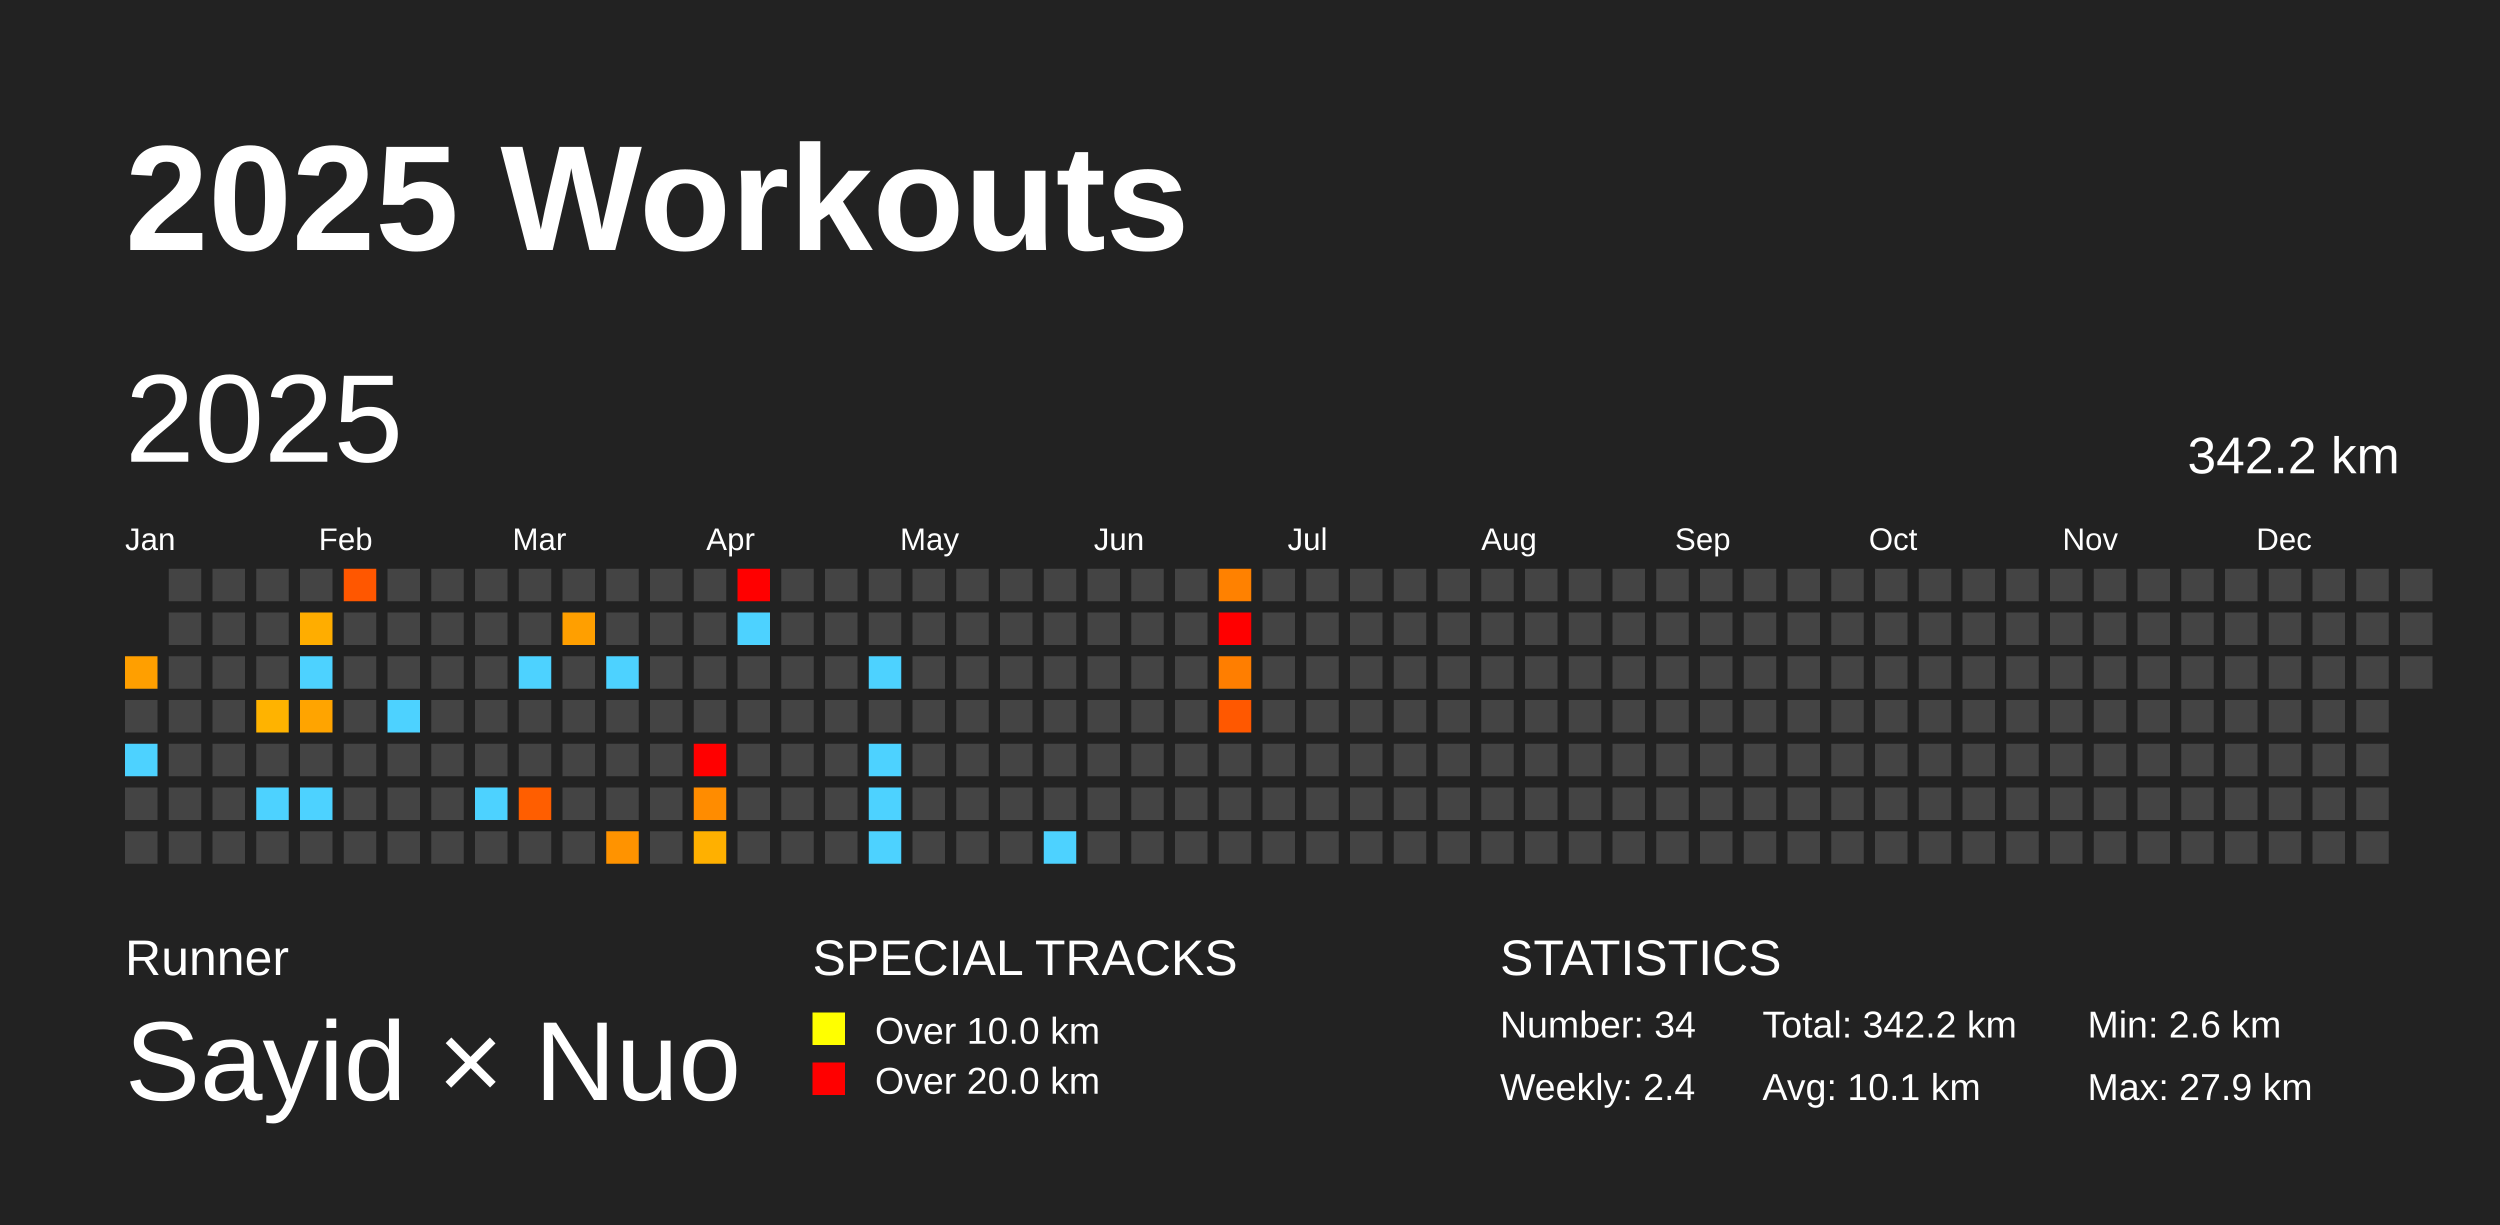
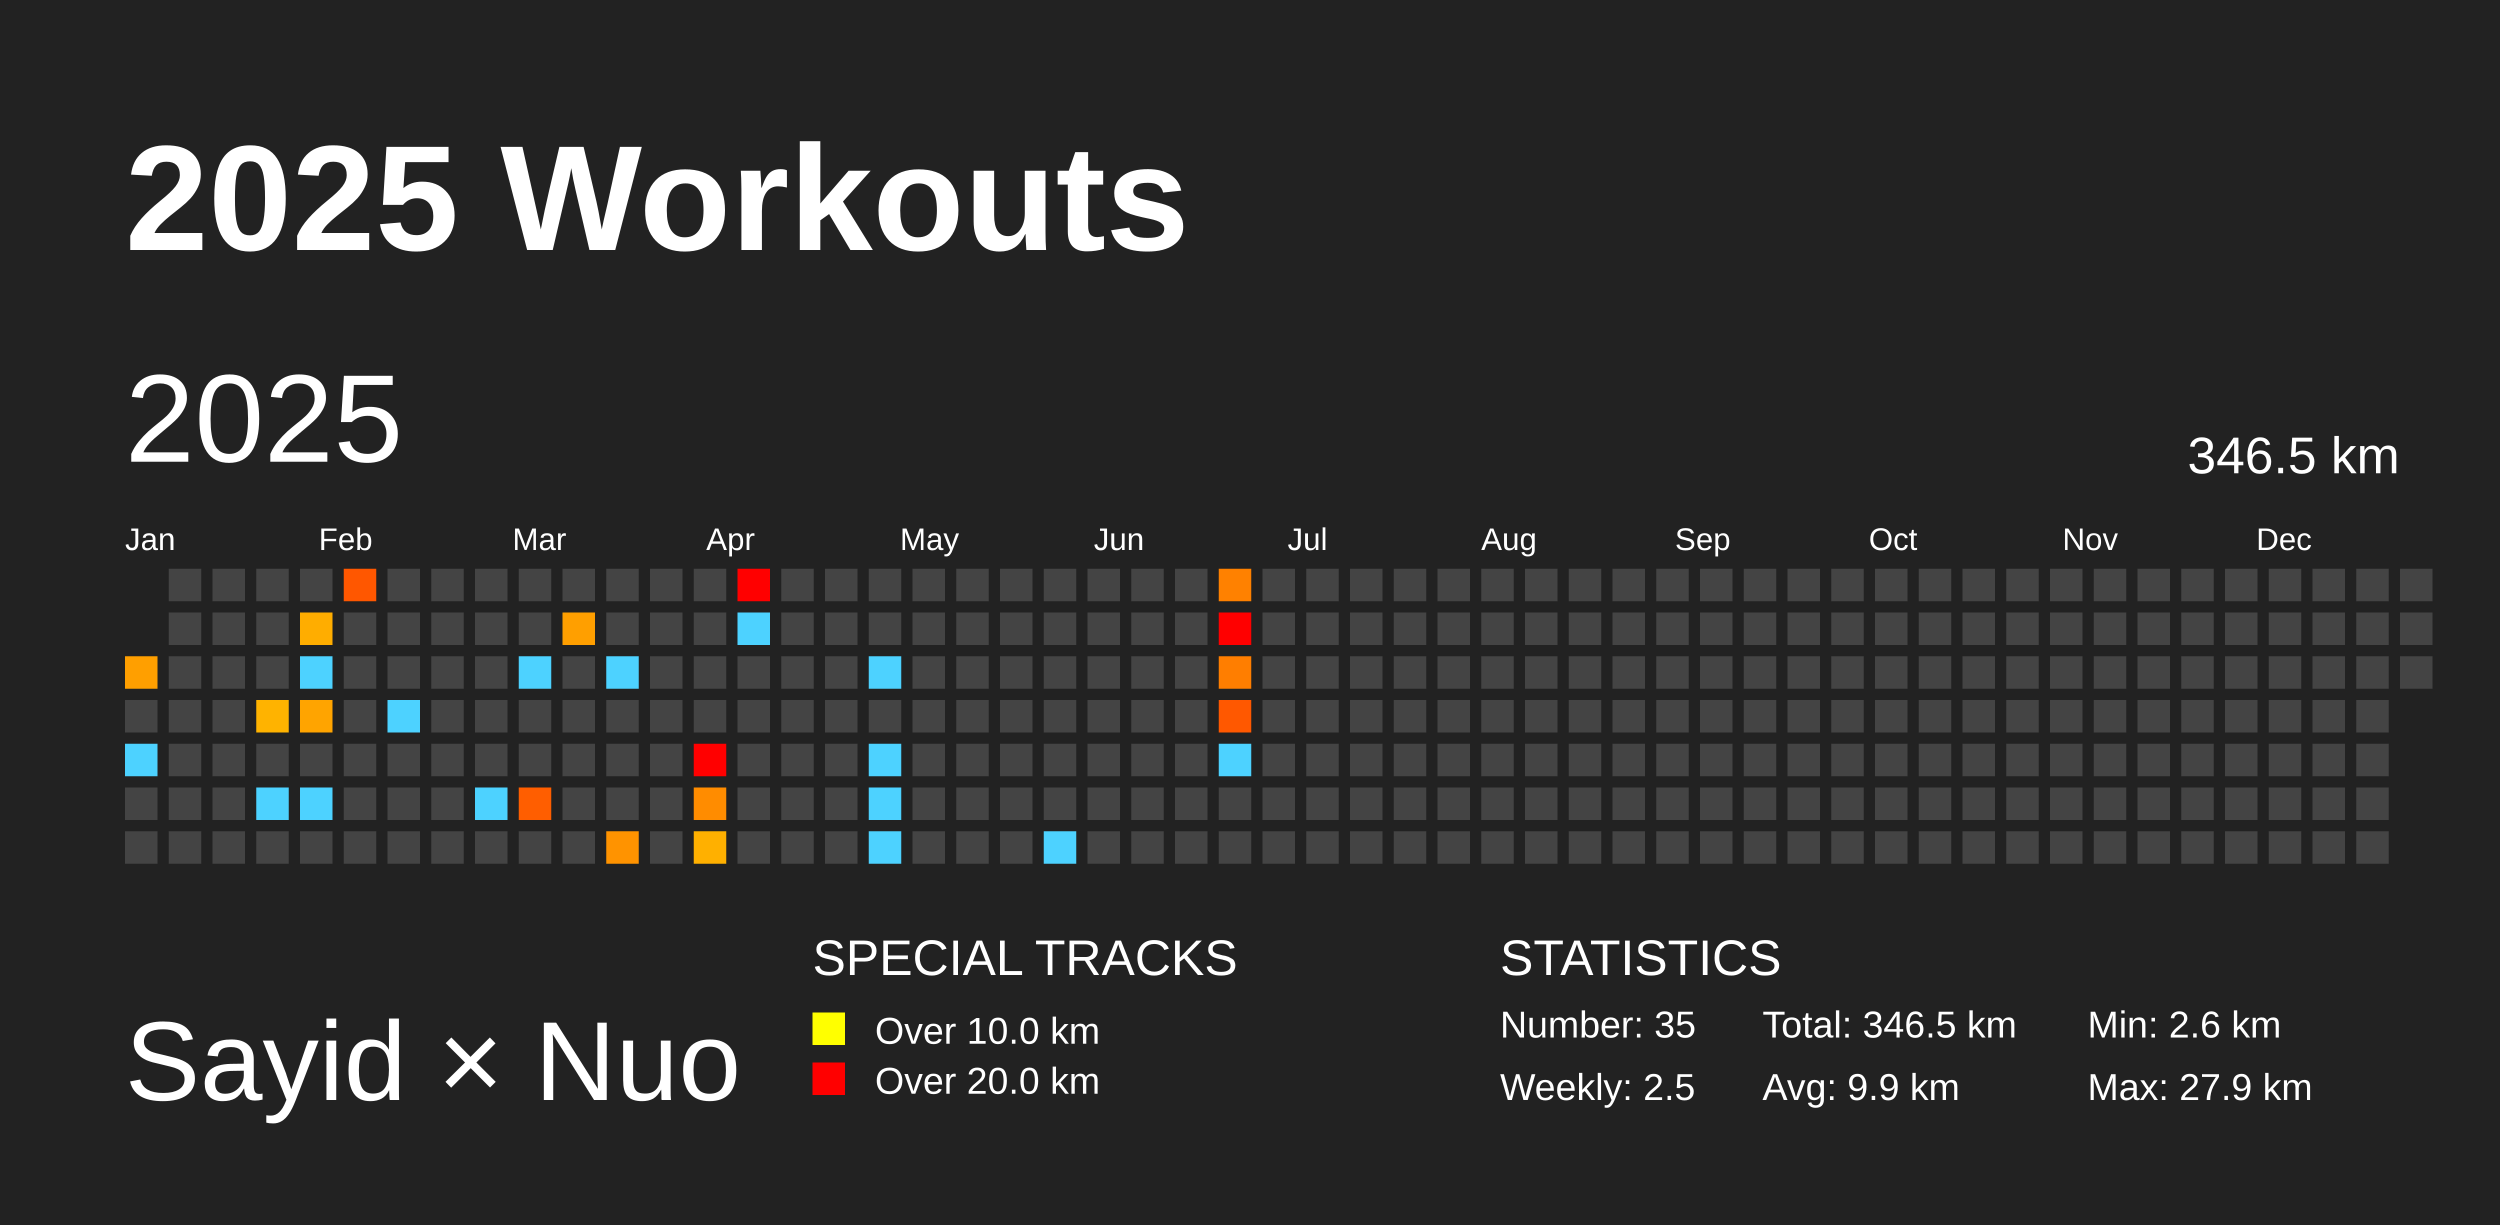
<svg xmlns="http://www.w3.org/2000/svg" baseProfile="full" height="98mm" version="1.1" viewBox="0,0,200,98" width="200mm">
  <defs />
  <rect fill="#222222" height="98" width="200" x="0" y="0" />
  <text fill="#FFFFFF" style="font-size:12px; font-family:Arial; font-weight:bold;" x="10" y="20">2025 Workouts</text>
-   <text fill="#FFFFFF" style="font-size:4px; font-family:Arial" x="10" y="78">Runner</text>
  <text fill="#FFFFFF" style="font-size:9px; font-family:Arial" x="10" y="88">Sayid × Nuo</text>
  <text fill="#FFFFFF" style="font-size:4px; font-family:Arial" x="65" y="78">SPECIAL TRACKS</text>
  <rect fill="yellow" height="2.6" width="2.6" x="65" y="81" />
  <text fill="#FFFFFF" style="font-size:3px; font-family:Arial" x="70" y="83.5">Over 10.0 km</text>
  <rect fill="red" height="2.6" width="2.6" x="65" y="85" />
  <text fill="#FFFFFF" style="font-size:3px; font-family:Arial" x="70" y="87.5">Over 20.0 km</text>
  <text fill="#FFFFFF" style="font-size:4px; font-family:Arial" x="120" y="78">STATISTICS</text>
-   <text fill="#FFFFFF" style="font-size:3px; font-family:Arial" x="120" y="83">Number: 34</text>
-   <text fill="#FFFFFF" style="font-size:3px; font-family:Arial" x="120" y="88">Weekly: 2.4</text>
-   <text fill="#FFFFFF" style="font-size:3px; font-family:Arial" x="141" y="83">Total: 342.2 km</text>
-   <text fill="#FFFFFF" style="font-size:3px; font-family:Arial" x="141" y="88">Avg: 10.1 km</text>
+   <text fill="#FFFFFF" style="font-size:3px; font-family:Arial" x="120" y="83">Number: 35</text>
+   <text fill="#FFFFFF" style="font-size:3px; font-family:Arial" x="120" y="88">Weekly: 2.5</text>
+   <text fill="#FFFFFF" style="font-size:3px; font-family:Arial" x="141" y="83">Total: 346.5 km</text>
+   <text fill="#FFFFFF" style="font-size:3px; font-family:Arial" x="141" y="88">Avg: 9.9 km</text>
  <text fill="#FFFFFF" style="font-size:3px; font-family:Arial" x="167" y="83">Min: 2.6 km</text>
  <text fill="#FFFFFF" style="font-size:3px; font-family:Arial" x="167" y="88">Max: 27.9 km</text>
  <text dominant-baseline="hanging" fill="#FFFFFF" style="font-size:10.0px; font-family:Arial;" x="10" y="30">2025</text>
-   <text dominant-baseline="hanging" fill="#FFFFFF" style="font-size:4.125px; font-family:Arial;" x="175" y="35">342.2 km</text>
+   <text dominant-baseline="hanging" fill="#FFFFFF" style="font-size:4.125px; font-family:Arial;" x="175" y="35">346.5 km</text>
  <text fill="#FFFFFF" style="font-size:2.5px; font-family:Arial" x="10.0" y="44">Jan</text>
  <text fill="#FFFFFF" style="font-size:2.5px; font-family:Arial" x="25.5" y="44">Feb</text>
  <text fill="#FFFFFF" style="font-size:2.5px; font-family:Arial" x="41.0" y="44">Mar</text>
  <text fill="#FFFFFF" style="font-size:2.5px; font-family:Arial" x="56.5" y="44">Apr</text>
  <text fill="#FFFFFF" style="font-size:2.5px; font-family:Arial" x="72.0" y="44">May</text>
  <text fill="#FFFFFF" style="font-size:2.5px; font-family:Arial" x="87.5" y="44">Jun</text>
  <text fill="#FFFFFF" style="font-size:2.5px; font-family:Arial" x="103.0" y="44">Jul</text>
  <text fill="#FFFFFF" style="font-size:2.5px; font-family:Arial" x="118.5" y="44">Aug</text>
  <text fill="#FFFFFF" style="font-size:2.5px; font-family:Arial" x="134.0" y="44">Sep</text>
  <text fill="#FFFFFF" style="font-size:2.5px; font-family:Arial" x="149.5" y="44">Oct</text>
  <text fill="#FFFFFF" style="font-size:2.5px; font-family:Arial" x="165.0" y="44">Nov</text>
  <text fill="#FFFFFF" style="font-size:2.5px; font-family:Arial" x="180.5" y="44">Dec</text>
  <rect fill="#ff9f00" height="2.6" width="2.6" x="10.0" y="52.5" />
  <rect fill="#444444" height="2.6" width="2.6" x="10.0" y="56.0" />
  <rect fill="#4dd2ff" height="2.6" width="2.6" x="10.0" y="59.5" />
  <rect fill="#444444" height="2.6" width="2.6" x="10.0" y="63.0" />
  <rect fill="#444444" height="2.6" width="2.6" x="10.0" y="66.5" />
  <rect fill="#444444" height="2.6" width="2.6" x="13.5" y="45.5" />
  <rect fill="#444444" height="2.6" width="2.6" x="13.5" y="49.0" />
  <rect fill="#444444" height="2.6" width="2.6" x="13.5" y="52.5" />
  <rect fill="#444444" height="2.6" width="2.6" x="13.5" y="56.0" />
  <rect fill="#444444" height="2.6" width="2.6" x="13.5" y="59.5" />
  <rect fill="#444444" height="2.6" width="2.6" x="13.5" y="63.0" />
  <rect fill="#444444" height="2.6" width="2.6" x="13.5" y="66.5" />
  <rect fill="#444444" height="2.6" width="2.6" x="17.0" y="45.5" />
  <rect fill="#444444" height="2.6" width="2.6" x="17.0" y="49.0" />
  <rect fill="#444444" height="2.6" width="2.6" x="17.0" y="52.5" />
  <rect fill="#444444" height="2.6" width="2.6" x="17.0" y="56.0" />
  <rect fill="#444444" height="2.6" width="2.6" x="17.0" y="59.5" />
  <rect fill="#444444" height="2.6" width="2.6" x="17.0" y="63.0" />
  <rect fill="#444444" height="2.6" width="2.6" x="17.0" y="66.5" />
  <rect fill="#444444" height="2.6" width="2.6" x="20.5" y="45.5" />
  <rect fill="#444444" height="2.6" width="2.6" x="20.5" y="49.0" />
  <rect fill="#444444" height="2.6" width="2.6" x="20.5" y="52.5" />
  <rect fill="#ffb300" height="2.6" width="2.6" x="20.5" y="56.0" />
  <rect fill="#444444" height="2.6" width="2.6" x="20.5" y="59.5" />
  <rect fill="#4dd2ff" height="2.6" width="2.6" x="20.5" y="63.0" />
  <rect fill="#444444" height="2.6" width="2.6" x="20.5" y="66.5" />
  <rect fill="#444444" height="2.6" width="2.6" x="24.0" y="45.5" />
  <rect fill="#ffad00" height="2.6" width="2.6" x="24.0" y="49.0" />
  <rect fill="#4dd2ff" height="2.6" width="2.6" x="24.0" y="52.5" />
  <rect fill="#ffa400" height="2.6" width="2.6" x="24.0" y="56.0" />
  <rect fill="#444444" height="2.6" width="2.6" x="24.0" y="59.5" />
  <rect fill="#4dd2ff" height="2.6" width="2.6" x="24.0" y="63.0" />
  <rect fill="#444444" height="2.6" width="2.6" x="24.0" y="66.5" />
  <rect fill="#ff5700" height="2.6" width="2.6" x="27.5" y="45.5" />
  <rect fill="#444444" height="2.6" width="2.6" x="27.5" y="49.0" />
  <rect fill="#444444" height="2.6" width="2.6" x="27.5" y="52.5" />
  <rect fill="#444444" height="2.6" width="2.6" x="27.5" y="56.0" />
  <rect fill="#444444" height="2.6" width="2.6" x="27.5" y="59.5" />
  <rect fill="#444444" height="2.6" width="2.6" x="27.5" y="63.0" />
  <rect fill="#444444" height="2.6" width="2.6" x="27.5" y="66.5" />
  <rect fill="#444444" height="2.6" width="2.6" x="31.0" y="45.5" />
  <rect fill="#444444" height="2.6" width="2.6" x="31.0" y="49.0" />
  <rect fill="#444444" height="2.6" width="2.6" x="31.0" y="52.5" />
  <rect fill="#4dd2ff" height="2.6" width="2.6" x="31.0" y="56.0" />
  <rect fill="#444444" height="2.6" width="2.6" x="31.0" y="59.5" />
  <rect fill="#444444" height="2.6" width="2.6" x="31.0" y="63.0" />
  <rect fill="#444444" height="2.6" width="2.6" x="31.0" y="66.5" />
  <rect fill="#444444" height="2.6" width="2.6" x="34.5" y="45.5" />
  <rect fill="#444444" height="2.6" width="2.6" x="34.5" y="49.0" />
  <rect fill="#444444" height="2.6" width="2.6" x="34.5" y="52.5" />
  <rect fill="#444444" height="2.6" width="2.6" x="34.5" y="56.0" />
  <rect fill="#444444" height="2.6" width="2.6" x="34.5" y="59.5" />
  <rect fill="#444444" height="2.6" width="2.6" x="34.5" y="63.0" />
  <rect fill="#444444" height="2.6" width="2.6" x="34.5" y="66.5" />
  <rect fill="#444444" height="2.6" width="2.6" x="38.0" y="45.5" />
  <rect fill="#444444" height="2.6" width="2.6" x="38.0" y="49.0" />
  <rect fill="#444444" height="2.6" width="2.6" x="38.0" y="52.5" />
  <rect fill="#444444" height="2.6" width="2.6" x="38.0" y="56.0" />
  <rect fill="#444444" height="2.6" width="2.6" x="38.0" y="59.5" />
  <rect fill="#4dd2ff" height="2.6" width="2.6" x="38.0" y="63.0" />
  <rect fill="#444444" height="2.6" width="2.6" x="38.0" y="66.5" />
  <rect fill="#444444" height="2.6" width="2.6" x="41.5" y="45.5" />
  <rect fill="#444444" height="2.6" width="2.6" x="41.5" y="49.0" />
  <rect fill="#4dd2ff" height="2.6" width="2.6" x="41.5" y="52.5" />
  <rect fill="#444444" height="2.6" width="2.6" x="41.5" y="56.0" />
  <rect fill="#444444" height="2.6" width="2.6" x="41.5" y="59.5" />
  <rect fill="#ff5e00" height="2.6" width="2.6" x="41.5" y="63.0" />
  <rect fill="#444444" height="2.6" width="2.6" x="41.5" y="66.5" />
  <rect fill="#444444" height="2.6" width="2.6" x="45.0" y="45.5" />
  <rect fill="#ff9f00" height="2.6" width="2.6" x="45.0" y="49.0" />
  <rect fill="#444444" height="2.6" width="2.6" x="45.0" y="52.5" />
  <rect fill="#444444" height="2.6" width="2.6" x="45.0" y="56.0" />
  <rect fill="#444444" height="2.6" width="2.6" x="45.0" y="59.5" />
  <rect fill="#444444" height="2.6" width="2.6" x="45.0" y="63.0" />
  <rect fill="#444444" height="2.6" width="2.6" x="45.0" y="66.5" />
  <rect fill="#444444" height="2.6" width="2.6" x="48.5" y="45.5" />
  <rect fill="#444444" height="2.6" width="2.6" x="48.5" y="49.0" />
  <rect fill="#4dd2ff" height="2.6" width="2.6" x="48.5" y="52.5" />
  <rect fill="#444444" height="2.6" width="2.6" x="48.5" y="56.0" />
  <rect fill="#444444" height="2.6" width="2.6" x="48.5" y="59.5" />
  <rect fill="#444444" height="2.6" width="2.6" x="48.5" y="63.0" />
  <rect fill="#ff9300" height="2.6" width="2.6" x="48.5" y="66.5" />
  <rect fill="#444444" height="2.6" width="2.6" x="52.0" y="45.5" />
  <rect fill="#444444" height="2.6" width="2.6" x="52.0" y="49.0" />
  <rect fill="#444444" height="2.6" width="2.6" x="52.0" y="52.5" />
  <rect fill="#444444" height="2.6" width="2.6" x="52.0" y="56.0" />
  <rect fill="#444444" height="2.6" width="2.6" x="52.0" y="59.5" />
  <rect fill="#444444" height="2.6" width="2.6" x="52.0" y="63.0" />
  <rect fill="#444444" height="2.6" width="2.6" x="52.0" y="66.5" />
  <rect fill="#444444" height="2.6" width="2.6" x="55.5" y="45.5" />
  <rect fill="#444444" height="2.6" width="2.6" x="55.5" y="49.0" />
  <rect fill="#444444" height="2.6" width="2.6" x="55.5" y="52.5" />
  <rect fill="#444444" height="2.6" width="2.6" x="55.5" y="56.0" />
  <rect fill="red" height="2.6" width="2.6" x="55.5" y="59.5" />
  <rect fill="#ff8c00" height="2.6" width="2.6" x="55.5" y="63.0" />
  <rect fill="#ffb000" height="2.6" width="2.6" x="55.5" y="66.5" />
  <rect fill="red" height="2.6" width="2.6" x="59.0" y="45.5" />
  <rect fill="#4dd2ff" height="2.6" width="2.6" x="59.0" y="49.0" />
  <rect fill="#444444" height="2.6" width="2.6" x="59.0" y="52.5" />
  <rect fill="#444444" height="2.6" width="2.6" x="59.0" y="56.0" />
  <rect fill="#444444" height="2.6" width="2.6" x="59.0" y="59.5" />
  <rect fill="#444444" height="2.6" width="2.6" x="59.0" y="63.0" />
  <rect fill="#444444" height="2.6" width="2.6" x="59.0" y="66.5" />
  <rect fill="#444444" height="2.6" width="2.6" x="62.5" y="45.5" />
  <rect fill="#444444" height="2.6" width="2.6" x="62.5" y="49.0" />
  <rect fill="#444444" height="2.6" width="2.6" x="62.5" y="52.5" />
  <rect fill="#444444" height="2.6" width="2.6" x="62.5" y="56.0" />
  <rect fill="#444444" height="2.6" width="2.6" x="62.5" y="59.5" />
  <rect fill="#444444" height="2.6" width="2.6" x="62.5" y="63.0" />
  <rect fill="#444444" height="2.6" width="2.6" x="62.5" y="66.5" />
  <rect fill="#444444" height="2.6" width="2.6" x="66.0" y="45.5" />
  <rect fill="#444444" height="2.6" width="2.6" x="66.0" y="49.0" />
  <rect fill="#444444" height="2.6" width="2.6" x="66.0" y="52.5" />
  <rect fill="#444444" height="2.6" width="2.6" x="66.0" y="56.0" />
  <rect fill="#444444" height="2.6" width="2.6" x="66.0" y="59.5" />
  <rect fill="#444444" height="2.6" width="2.6" x="66.0" y="63.0" />
  <rect fill="#444444" height="2.6" width="2.6" x="66.0" y="66.5" />
  <rect fill="#444444" height="2.6" width="2.6" x="69.5" y="45.5" />
  <rect fill="#444444" height="2.6" width="2.6" x="69.5" y="49.0" />
  <rect fill="#4dd2ff" height="2.6" width="2.6" x="69.5" y="52.5" />
  <rect fill="#444444" height="2.6" width="2.6" x="69.5" y="56.0" />
  <rect fill="#4dd2ff" height="2.6" width="2.6" x="69.5" y="59.5" />
  <rect fill="#4dd2ff" height="2.6" width="2.6" x="69.5" y="63.0" />
  <rect fill="#4dd2ff" height="2.6" width="2.6" x="69.5" y="66.5" />
  <rect fill="#444444" height="2.6" width="2.6" x="73.0" y="45.5" />
  <rect fill="#444444" height="2.6" width="2.6" x="73.0" y="49.0" />
  <rect fill="#444444" height="2.6" width="2.6" x="73.0" y="52.5" />
  <rect fill="#444444" height="2.6" width="2.6" x="73.0" y="56.0" />
  <rect fill="#444444" height="2.6" width="2.6" x="73.0" y="59.5" />
  <rect fill="#444444" height="2.6" width="2.6" x="73.0" y="63.0" />
  <rect fill="#444444" height="2.6" width="2.6" x="73.0" y="66.5" />
  <rect fill="#444444" height="2.6" width="2.6" x="76.5" y="45.5" />
  <rect fill="#444444" height="2.6" width="2.6" x="76.5" y="49.0" />
  <rect fill="#444444" height="2.6" width="2.6" x="76.5" y="52.5" />
  <rect fill="#444444" height="2.6" width="2.6" x="76.5" y="56.0" />
  <rect fill="#444444" height="2.6" width="2.6" x="76.5" y="59.5" />
  <rect fill="#444444" height="2.6" width="2.6" x="76.5" y="63.0" />
  <rect fill="#444444" height="2.6" width="2.6" x="76.5" y="66.5" />
  <rect fill="#444444" height="2.6" width="2.6" x="80.0" y="45.5" />
  <rect fill="#444444" height="2.6" width="2.6" x="80.0" y="49.0" />
  <rect fill="#444444" height="2.6" width="2.6" x="80.0" y="52.5" />
  <rect fill="#444444" height="2.6" width="2.6" x="80.0" y="56.0" />
  <rect fill="#444444" height="2.6" width="2.6" x="80.0" y="59.5" />
  <rect fill="#444444" height="2.6" width="2.6" x="80.0" y="63.0" />
  <rect fill="#444444" height="2.6" width="2.6" x="80.0" y="66.5" />
  <rect fill="#444444" height="2.6" width="2.6" x="83.5" y="45.5" />
  <rect fill="#444444" height="2.6" width="2.6" x="83.5" y="49.0" />
  <rect fill="#444444" height="2.6" width="2.6" x="83.5" y="52.5" />
  <rect fill="#444444" height="2.6" width="2.6" x="83.5" y="56.0" />
  <rect fill="#444444" height="2.6" width="2.6" x="83.5" y="59.5" />
  <rect fill="#444444" height="2.6" width="2.6" x="83.5" y="63.0" />
  <rect fill="#4dd2ff" height="2.6" width="2.6" x="83.5" y="66.5" />
  <rect fill="#444444" height="2.6" width="2.6" x="87.0" y="45.5" />
  <rect fill="#444444" height="2.6" width="2.6" x="87.0" y="49.0" />
  <rect fill="#444444" height="2.6" width="2.6" x="87.0" y="52.5" />
  <rect fill="#444444" height="2.6" width="2.6" x="87.0" y="56.0" />
  <rect fill="#444444" height="2.6" width="2.6" x="87.0" y="59.5" />
  <rect fill="#444444" height="2.6" width="2.6" x="87.0" y="63.0" />
  <rect fill="#444444" height="2.6" width="2.6" x="87.0" y="66.5" />
  <rect fill="#444444" height="2.6" width="2.6" x="90.5" y="45.5" />
  <rect fill="#444444" height="2.6" width="2.6" x="90.5" y="49.0" />
  <rect fill="#444444" height="2.6" width="2.6" x="90.5" y="52.5" />
  <rect fill="#444444" height="2.6" width="2.6" x="90.5" y="56.0" />
  <rect fill="#444444" height="2.6" width="2.6" x="90.5" y="59.5" />
  <rect fill="#444444" height="2.6" width="2.6" x="90.5" y="63.0" />
  <rect fill="#444444" height="2.6" width="2.6" x="90.5" y="66.5" />
  <rect fill="#444444" height="2.6" width="2.6" x="94.0" y="45.5" />
  <rect fill="#444444" height="2.6" width="2.6" x="94.0" y="49.0" />
  <rect fill="#444444" height="2.6" width="2.6" x="94.0" y="52.5" />
  <rect fill="#444444" height="2.6" width="2.6" x="94.0" y="56.0" />
  <rect fill="#444444" height="2.6" width="2.6" x="94.0" y="59.5" />
  <rect fill="#444444" height="2.6" width="2.6" x="94.0" y="63.0" />
  <rect fill="#444444" height="2.6" width="2.6" x="94.0" y="66.5" />
  <rect fill="#ff8100" height="2.6" width="2.6" x="97.5" y="45.5" />
  <rect fill="red" height="2.6" width="2.6" x="97.5" y="49.0" />
  <rect fill="#ff7e00" height="2.6" width="2.6" x="97.5" y="52.5" />
  <rect fill="#ff5800" height="2.6" width="2.6" x="97.5" y="56.0" />
-   <rect fill="#444444" height="2.6" width="2.6" x="97.5" y="59.5" />
+   <rect fill="#4dd2ff" height="2.6" width="2.6" x="97.5" y="59.5" />
  <rect fill="#444444" height="2.6" width="2.6" x="97.5" y="63.0" />
  <rect fill="#444444" height="2.6" width="2.6" x="97.5" y="66.5" />
  <rect fill="#444444" height="2.6" width="2.6" x="101.0" y="45.5" />
  <rect fill="#444444" height="2.6" width="2.6" x="101.0" y="49.0" />
  <rect fill="#444444" height="2.6" width="2.6" x="101.0" y="52.5" />
  <rect fill="#444444" height="2.6" width="2.6" x="101.0" y="56.0" />
  <rect fill="#444444" height="2.6" width="2.6" x="101.0" y="59.5" />
  <rect fill="#444444" height="2.6" width="2.6" x="101.0" y="63.0" />
  <rect fill="#444444" height="2.6" width="2.6" x="101.0" y="66.5" />
  <rect fill="#444444" height="2.6" width="2.6" x="104.5" y="45.5" />
  <rect fill="#444444" height="2.6" width="2.6" x="104.5" y="49.0" />
  <rect fill="#444444" height="2.6" width="2.6" x="104.5" y="52.5" />
  <rect fill="#444444" height="2.6" width="2.6" x="104.5" y="56.0" />
  <rect fill="#444444" height="2.6" width="2.6" x="104.5" y="59.5" />
  <rect fill="#444444" height="2.6" width="2.6" x="104.5" y="63.0" />
  <rect fill="#444444" height="2.6" width="2.6" x="104.5" y="66.5" />
  <rect fill="#444444" height="2.6" width="2.6" x="108.0" y="45.5" />
  <rect fill="#444444" height="2.6" width="2.6" x="108.0" y="49.0" />
  <rect fill="#444444" height="2.6" width="2.6" x="108.0" y="52.5" />
  <rect fill="#444444" height="2.6" width="2.6" x="108.0" y="56.0" />
  <rect fill="#444444" height="2.6" width="2.6" x="108.0" y="59.5" />
  <rect fill="#444444" height="2.6" width="2.6" x="108.0" y="63.0" />
  <rect fill="#444444" height="2.6" width="2.6" x="108.0" y="66.5" />
  <rect fill="#444444" height="2.6" width="2.6" x="111.5" y="45.5" />
  <rect fill="#444444" height="2.6" width="2.6" x="111.5" y="49.0" />
  <rect fill="#444444" height="2.6" width="2.6" x="111.5" y="52.5" />
  <rect fill="#444444" height="2.6" width="2.6" x="111.5" y="56.0" />
  <rect fill="#444444" height="2.6" width="2.6" x="111.5" y="59.5" />
  <rect fill="#444444" height="2.6" width="2.6" x="111.5" y="63.0" />
  <rect fill="#444444" height="2.6" width="2.6" x="111.5" y="66.5" />
  <rect fill="#444444" height="2.6" width="2.6" x="115.0" y="45.5" />
  <rect fill="#444444" height="2.6" width="2.6" x="115.0" y="49.0" />
  <rect fill="#444444" height="2.6" width="2.6" x="115.0" y="52.5" />
  <rect fill="#444444" height="2.6" width="2.6" x="115.0" y="56.0" />
  <rect fill="#444444" height="2.6" width="2.6" x="115.0" y="59.5" />
  <rect fill="#444444" height="2.6" width="2.6" x="115.0" y="63.0" />
  <rect fill="#444444" height="2.6" width="2.6" x="115.0" y="66.5" />
  <rect fill="#444444" height="2.6" width="2.6" x="118.5" y="45.5" />
  <rect fill="#444444" height="2.6" width="2.6" x="118.5" y="49.0" />
  <rect fill="#444444" height="2.6" width="2.6" x="118.5" y="52.5" />
  <rect fill="#444444" height="2.6" width="2.6" x="118.5" y="56.0" />
  <rect fill="#444444" height="2.6" width="2.6" x="118.5" y="59.5" />
  <rect fill="#444444" height="2.6" width="2.6" x="118.5" y="63.0" />
  <rect fill="#444444" height="2.6" width="2.6" x="118.5" y="66.5" />
  <rect fill="#444444" height="2.6" width="2.6" x="122.0" y="45.5" />
  <rect fill="#444444" height="2.6" width="2.6" x="122.0" y="49.0" />
  <rect fill="#444444" height="2.6" width="2.6" x="122.0" y="52.5" />
  <rect fill="#444444" height="2.6" width="2.6" x="122.0" y="56.0" />
  <rect fill="#444444" height="2.6" width="2.6" x="122.0" y="59.5" />
  <rect fill="#444444" height="2.6" width="2.6" x="122.0" y="63.0" />
  <rect fill="#444444" height="2.6" width="2.6" x="122.0" y="66.5" />
  <rect fill="#444444" height="2.6" width="2.6" x="125.5" y="45.5" />
  <rect fill="#444444" height="2.6" width="2.6" x="125.5" y="49.0" />
  <rect fill="#444444" height="2.6" width="2.6" x="125.5" y="52.5" />
  <rect fill="#444444" height="2.6" width="2.6" x="125.5" y="56.0" />
  <rect fill="#444444" height="2.6" width="2.6" x="125.5" y="59.5" />
  <rect fill="#444444" height="2.6" width="2.6" x="125.5" y="63.0" />
  <rect fill="#444444" height="2.6" width="2.6" x="125.5" y="66.5" />
  <rect fill="#444444" height="2.6" width="2.6" x="129.0" y="45.5" />
  <rect fill="#444444" height="2.6" width="2.6" x="129.0" y="49.0" />
  <rect fill="#444444" height="2.6" width="2.6" x="129.0" y="52.5" />
  <rect fill="#444444" height="2.6" width="2.6" x="129.0" y="56.0" />
  <rect fill="#444444" height="2.6" width="2.6" x="129.0" y="59.5" />
  <rect fill="#444444" height="2.6" width="2.6" x="129.0" y="63.0" />
  <rect fill="#444444" height="2.6" width="2.6" x="129.0" y="66.5" />
  <rect fill="#444444" height="2.6" width="2.6" x="132.5" y="45.5" />
  <rect fill="#444444" height="2.6" width="2.6" x="132.5" y="49.0" />
  <rect fill="#444444" height="2.6" width="2.6" x="132.5" y="52.5" />
  <rect fill="#444444" height="2.6" width="2.6" x="132.5" y="56.0" />
  <rect fill="#444444" height="2.6" width="2.6" x="132.5" y="59.5" />
  <rect fill="#444444" height="2.6" width="2.6" x="132.5" y="63.0" />
  <rect fill="#444444" height="2.6" width="2.6" x="132.5" y="66.5" />
  <rect fill="#444444" height="2.6" width="2.6" x="136.0" y="45.5" />
  <rect fill="#444444" height="2.6" width="2.6" x="136.0" y="49.0" />
  <rect fill="#444444" height="2.6" width="2.6" x="136.0" y="52.5" />
  <rect fill="#444444" height="2.6" width="2.6" x="136.0" y="56.0" />
  <rect fill="#444444" height="2.6" width="2.6" x="136.0" y="59.5" />
  <rect fill="#444444" height="2.6" width="2.6" x="136.0" y="63.0" />
  <rect fill="#444444" height="2.6" width="2.6" x="136.0" y="66.5" />
  <rect fill="#444444" height="2.6" width="2.6" x="139.5" y="45.5" />
  <rect fill="#444444" height="2.6" width="2.6" x="139.5" y="49.0" />
  <rect fill="#444444" height="2.6" width="2.6" x="139.5" y="52.5" />
  <rect fill="#444444" height="2.6" width="2.6" x="139.5" y="56.0" />
  <rect fill="#444444" height="2.6" width="2.6" x="139.5" y="59.5" />
  <rect fill="#444444" height="2.6" width="2.6" x="139.5" y="63.0" />
  <rect fill="#444444" height="2.6" width="2.6" x="139.5" y="66.5" />
  <rect fill="#444444" height="2.6" width="2.6" x="143.0" y="45.5" />
  <rect fill="#444444" height="2.6" width="2.6" x="143.0" y="49.0" />
  <rect fill="#444444" height="2.6" width="2.6" x="143.0" y="52.5" />
  <rect fill="#444444" height="2.6" width="2.6" x="143.0" y="56.0" />
  <rect fill="#444444" height="2.6" width="2.6" x="143.0" y="59.5" />
  <rect fill="#444444" height="2.6" width="2.6" x="143.0" y="63.0" />
  <rect fill="#444444" height="2.6" width="2.6" x="143.0" y="66.5" />
  <rect fill="#444444" height="2.6" width="2.6" x="146.5" y="45.5" />
  <rect fill="#444444" height="2.6" width="2.6" x="146.5" y="49.0" />
  <rect fill="#444444" height="2.6" width="2.6" x="146.5" y="52.5" />
  <rect fill="#444444" height="2.6" width="2.6" x="146.5" y="56.0" />
  <rect fill="#444444" height="2.6" width="2.6" x="146.5" y="59.5" />
  <rect fill="#444444" height="2.6" width="2.6" x="146.5" y="63.0" />
  <rect fill="#444444" height="2.6" width="2.6" x="146.5" y="66.5" />
  <rect fill="#444444" height="2.6" width="2.6" x="150.0" y="45.5" />
  <rect fill="#444444" height="2.6" width="2.6" x="150.0" y="49.0" />
  <rect fill="#444444" height="2.6" width="2.6" x="150.0" y="52.5" />
  <rect fill="#444444" height="2.6" width="2.6" x="150.0" y="56.0" />
  <rect fill="#444444" height="2.6" width="2.6" x="150.0" y="59.5" />
  <rect fill="#444444" height="2.6" width="2.6" x="150.0" y="63.0" />
  <rect fill="#444444" height="2.6" width="2.6" x="150.0" y="66.5" />
  <rect fill="#444444" height="2.6" width="2.6" x="153.5" y="45.5" />
  <rect fill="#444444" height="2.6" width="2.6" x="153.5" y="49.0" />
  <rect fill="#444444" height="2.6" width="2.6" x="153.5" y="52.5" />
  <rect fill="#444444" height="2.6" width="2.6" x="153.5" y="56.0" />
  <rect fill="#444444" height="2.6" width="2.6" x="153.5" y="59.5" />
  <rect fill="#444444" height="2.6" width="2.6" x="153.5" y="63.0" />
  <rect fill="#444444" height="2.6" width="2.6" x="153.5" y="66.5" />
  <rect fill="#444444" height="2.6" width="2.6" x="157.0" y="45.5" />
  <rect fill="#444444" height="2.6" width="2.6" x="157.0" y="49.0" />
  <rect fill="#444444" height="2.6" width="2.6" x="157.0" y="52.5" />
  <rect fill="#444444" height="2.6" width="2.6" x="157.0" y="56.0" />
  <rect fill="#444444" height="2.6" width="2.6" x="157.0" y="59.5" />
  <rect fill="#444444" height="2.6" width="2.6" x="157.0" y="63.0" />
  <rect fill="#444444" height="2.6" width="2.6" x="157.0" y="66.5" />
  <rect fill="#444444" height="2.6" width="2.6" x="160.5" y="45.5" />
  <rect fill="#444444" height="2.6" width="2.6" x="160.5" y="49.0" />
  <rect fill="#444444" height="2.6" width="2.6" x="160.5" y="52.5" />
  <rect fill="#444444" height="2.6" width="2.6" x="160.5" y="56.0" />
  <rect fill="#444444" height="2.6" width="2.6" x="160.5" y="59.5" />
  <rect fill="#444444" height="2.6" width="2.6" x="160.5" y="63.0" />
  <rect fill="#444444" height="2.6" width="2.6" x="160.5" y="66.5" />
  <rect fill="#444444" height="2.6" width="2.6" x="164.0" y="45.5" />
  <rect fill="#444444" height="2.6" width="2.6" x="164.0" y="49.0" />
  <rect fill="#444444" height="2.6" width="2.6" x="164.0" y="52.5" />
  <rect fill="#444444" height="2.6" width="2.6" x="164.0" y="56.0" />
  <rect fill="#444444" height="2.6" width="2.6" x="164.0" y="59.5" />
  <rect fill="#444444" height="2.6" width="2.6" x="164.0" y="63.0" />
  <rect fill="#444444" height="2.6" width="2.6" x="164.0" y="66.5" />
  <rect fill="#444444" height="2.6" width="2.6" x="167.5" y="45.5" />
  <rect fill="#444444" height="2.6" width="2.6" x="167.5" y="49.0" />
  <rect fill="#444444" height="2.6" width="2.6" x="167.5" y="52.5" />
  <rect fill="#444444" height="2.6" width="2.6" x="167.5" y="56.0" />
  <rect fill="#444444" height="2.6" width="2.6" x="167.5" y="59.5" />
  <rect fill="#444444" height="2.6" width="2.6" x="167.5" y="63.0" />
  <rect fill="#444444" height="2.6" width="2.6" x="167.5" y="66.5" />
  <rect fill="#444444" height="2.6" width="2.6" x="171.0" y="45.5" />
  <rect fill="#444444" height="2.6" width="2.6" x="171.0" y="49.0" />
  <rect fill="#444444" height="2.6" width="2.6" x="171.0" y="52.5" />
  <rect fill="#444444" height="2.6" width="2.6" x="171.0" y="56.0" />
  <rect fill="#444444" height="2.6" width="2.6" x="171.0" y="59.5" />
  <rect fill="#444444" height="2.6" width="2.6" x="171.0" y="63.0" />
  <rect fill="#444444" height="2.6" width="2.6" x="171.0" y="66.5" />
  <rect fill="#444444" height="2.6" width="2.6" x="174.5" y="45.5" />
  <rect fill="#444444" height="2.6" width="2.6" x="174.5" y="49.0" />
  <rect fill="#444444" height="2.6" width="2.6" x="174.5" y="52.5" />
  <rect fill="#444444" height="2.6" width="2.6" x="174.5" y="56.0" />
  <rect fill="#444444" height="2.6" width="2.6" x="174.5" y="59.5" />
  <rect fill="#444444" height="2.6" width="2.6" x="174.5" y="63.0" />
  <rect fill="#444444" height="2.6" width="2.6" x="174.5" y="66.5" />
  <rect fill="#444444" height="2.6" width="2.6" x="178.0" y="45.5" />
  <rect fill="#444444" height="2.6" width="2.6" x="178.0" y="49.0" />
  <rect fill="#444444" height="2.6" width="2.6" x="178.0" y="52.5" />
  <rect fill="#444444" height="2.6" width="2.6" x="178.0" y="56.0" />
  <rect fill="#444444" height="2.6" width="2.6" x="178.0" y="59.5" />
  <rect fill="#444444" height="2.6" width="2.6" x="178.0" y="63.0" />
  <rect fill="#444444" height="2.6" width="2.6" x="178.0" y="66.5" />
  <rect fill="#444444" height="2.6" width="2.6" x="181.5" y="45.5" />
  <rect fill="#444444" height="2.6" width="2.6" x="181.5" y="49.0" />
  <rect fill="#444444" height="2.6" width="2.6" x="181.5" y="52.5" />
  <rect fill="#444444" height="2.6" width="2.6" x="181.5" y="56.0" />
  <rect fill="#444444" height="2.6" width="2.6" x="181.5" y="59.5" />
  <rect fill="#444444" height="2.6" width="2.6" x="181.5" y="63.0" />
  <rect fill="#444444" height="2.6" width="2.6" x="181.5" y="66.5" />
  <rect fill="#444444" height="2.6" width="2.6" x="185.0" y="45.5" />
  <rect fill="#444444" height="2.6" width="2.6" x="185.0" y="49.0" />
  <rect fill="#444444" height="2.6" width="2.6" x="185.0" y="52.5" />
  <rect fill="#444444" height="2.6" width="2.6" x="185.0" y="56.0" />
  <rect fill="#444444" height="2.6" width="2.6" x="185.0" y="59.5" />
  <rect fill="#444444" height="2.6" width="2.6" x="185.0" y="63.0" />
  <rect fill="#444444" height="2.6" width="2.6" x="185.0" y="66.5" />
  <rect fill="#444444" height="2.6" width="2.6" x="188.5" y="45.5" />
  <rect fill="#444444" height="2.6" width="2.6" x="188.5" y="49.0" />
  <rect fill="#444444" height="2.6" width="2.6" x="188.5" y="52.5" />
  <rect fill="#444444" height="2.6" width="2.6" x="188.5" y="56.0" />
  <rect fill="#444444" height="2.6" width="2.6" x="188.5" y="59.5" />
  <rect fill="#444444" height="2.6" width="2.6" x="188.5" y="63.0" />
  <rect fill="#444444" height="2.6" width="2.6" x="188.5" y="66.5" />
  <rect fill="#444444" height="2.6" width="2.6" x="192.0" y="45.5" />
  <rect fill="#444444" height="2.6" width="2.6" x="192.0" y="49.0" />
  <rect fill="#444444" height="2.6" width="2.6" x="192.0" y="52.5" />
</svg>
